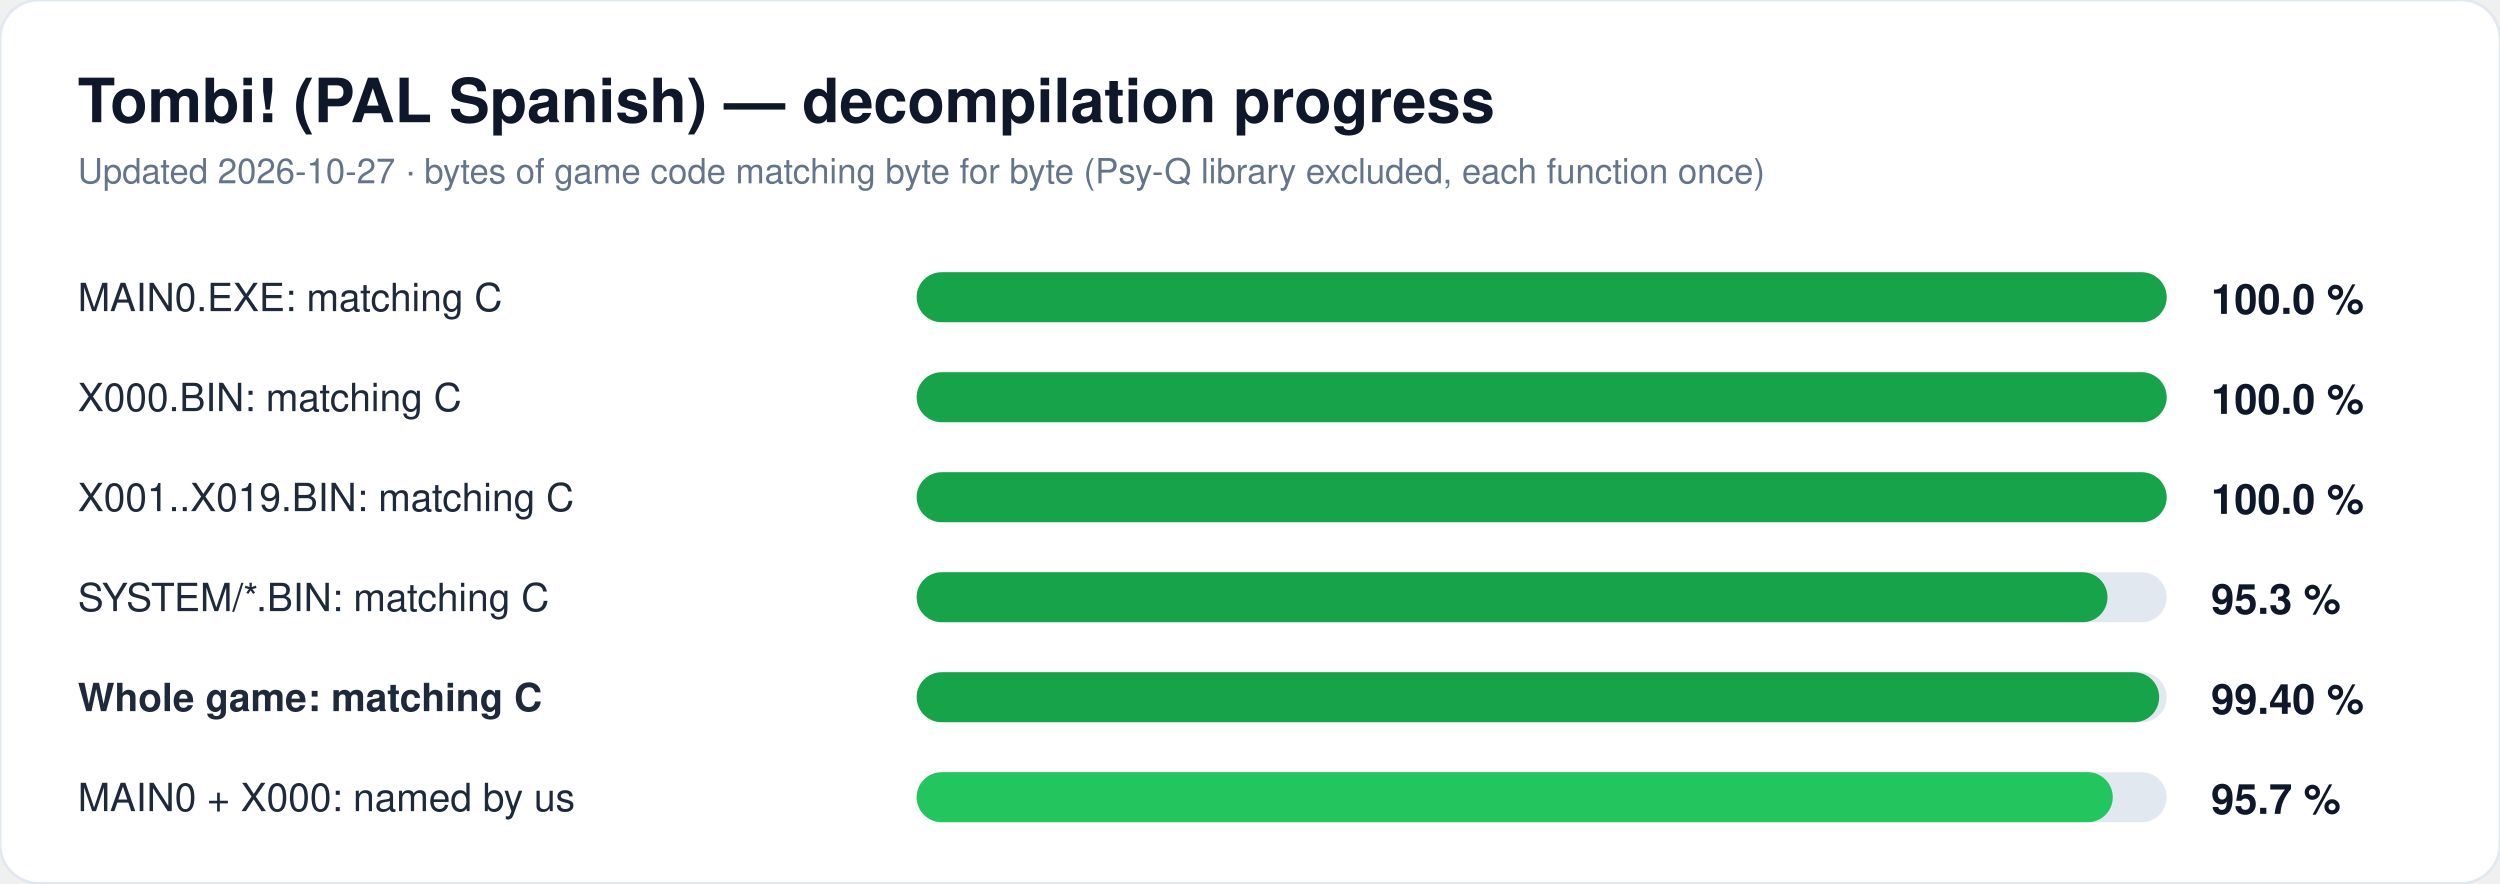
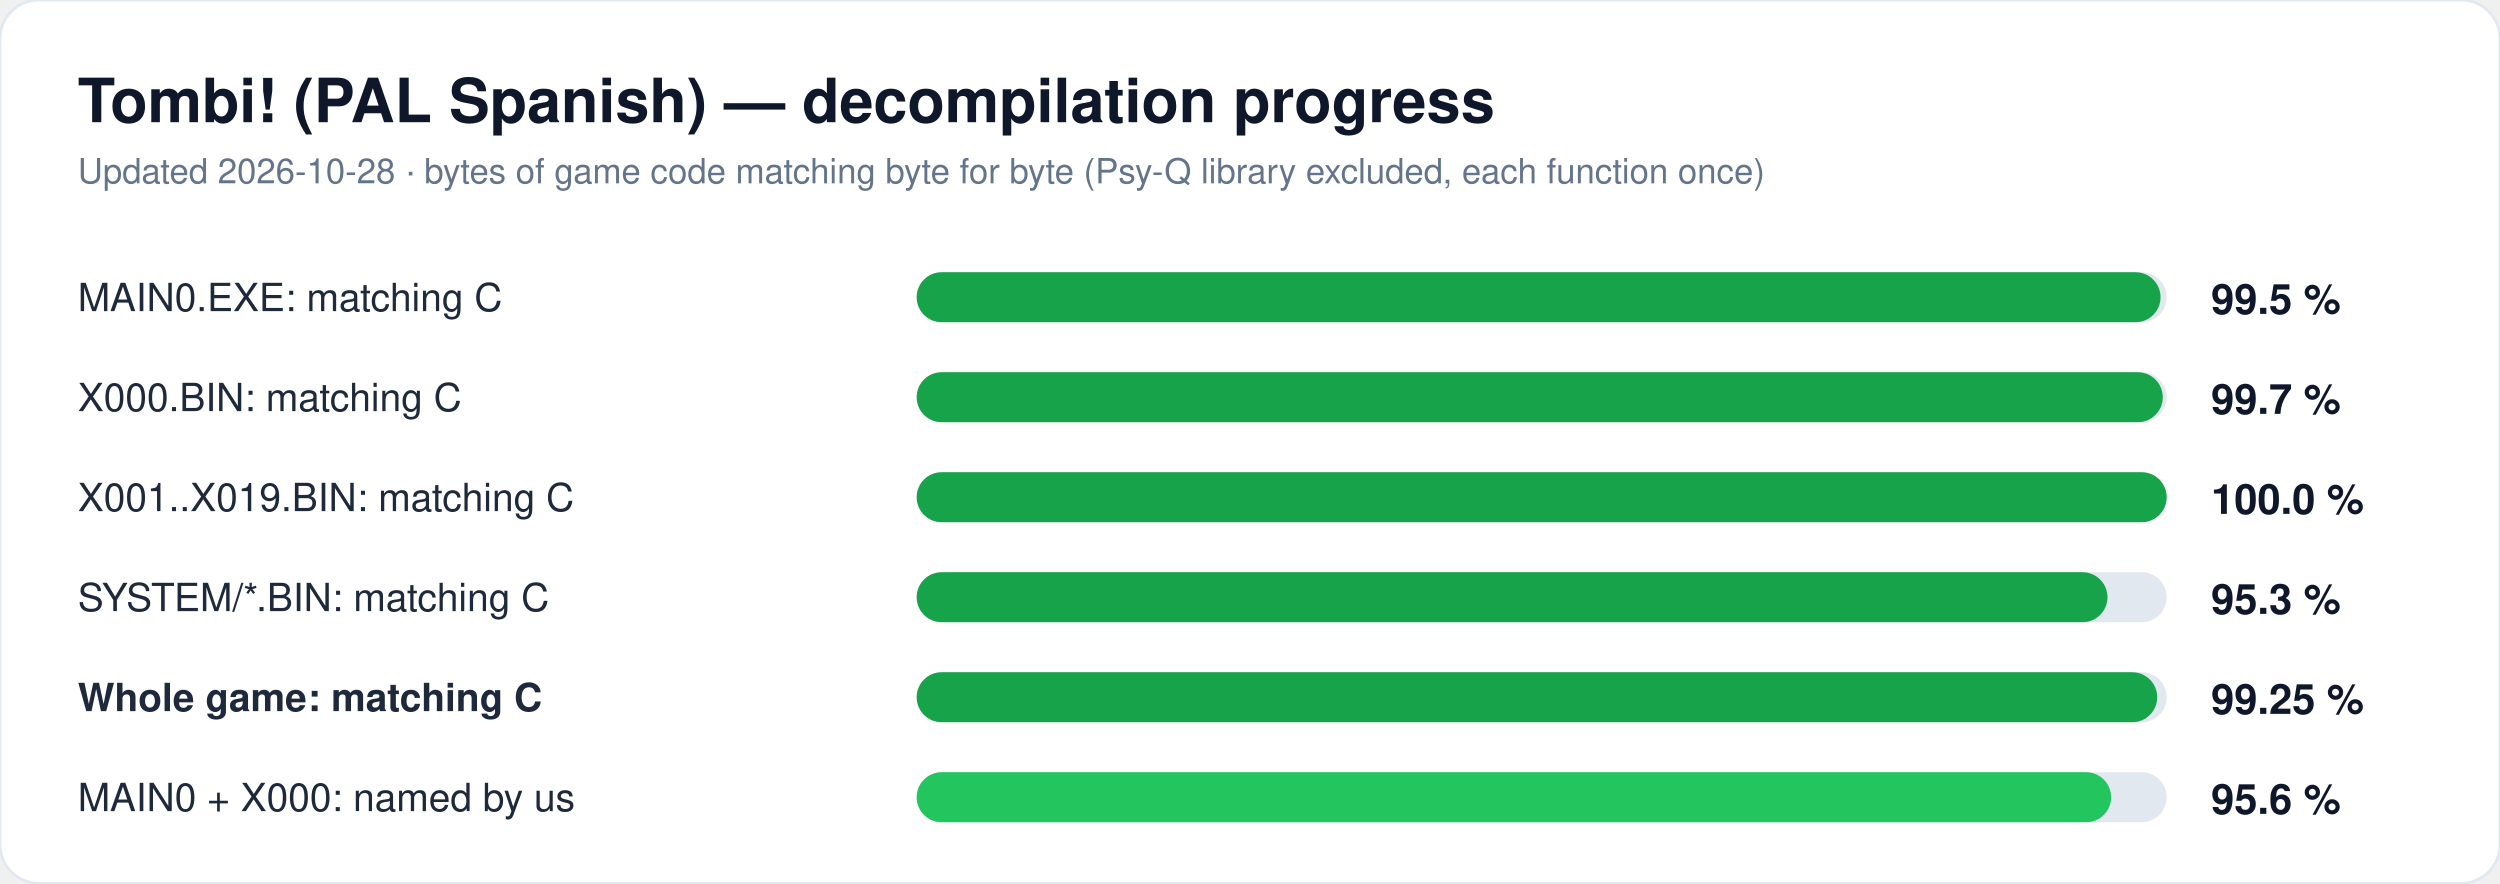
<svg xmlns="http://www.w3.org/2000/svg" width="900" height="318" viewBox="0 0 900 318" role="img" aria-label="Decompilation progress">
  <rect width="900" height="318" rx="14" fill="#ffffff" stroke="#e2e8f0" />
  <text x="28" y="44" font-family="Segoe UI,Helvetica,Arial,sans-serif" font-size="22" font-weight="700" fill="#0f172a">Tombi! (PAL Spanish) — decompilation progress</text>
-   <text x="28" y="66" font-family="Segoe UI,Helvetica,Arial,sans-serif" font-size="12.5" fill="#64748b">Updated 2026-10-27 · bytes of game code matching byte for byte (Psy-Q library excluded, each function once)</text>
+   <text x="28" y="66" font-family="Segoe UI,Helvetica,Arial,sans-serif" font-size="12.5" fill="#64748b">Updated 2026-10-28 · bytes of game code matching byte for byte (Psy-Q library excluded, each function once)</text>
  <text x="28" y="112" font-family="Segoe UI,Helvetica,Arial,sans-serif" font-size="14" fill="#1e293b">MAIN0.EXE: matching C</text>
  <rect x="330" y="98" width="450" height="18" rx="9" fill="#e2e8f0" />
-   <rect x="330" y="98" width="450.0" height="18" rx="9" fill="#16a34a" />
-   <text x="796" y="113" font-family="Segoe UI,Helvetica,Arial,sans-serif" font-size="15" font-weight="700" fill="#0f172a">100.0 %</text>
+   <rect x="330" y="98" width="447.8" height="18" rx="9" fill="#16a34a" />
+   <text x="796" y="113" font-family="Segoe UI,Helvetica,Arial,sans-serif" font-size="15" font-weight="700" fill="#0f172a">99.5 %</text>
  <text x="28" y="148" font-family="Segoe UI,Helvetica,Arial,sans-serif" font-size="14" fill="#1e293b">X000.BIN: matching C</text>
  <rect x="330" y="134" width="450" height="18" rx="9" fill="#e2e8f0" />
-   <rect x="330" y="134" width="450.0" height="18" rx="9" fill="#16a34a" />
-   <text x="796" y="149" font-family="Segoe UI,Helvetica,Arial,sans-serif" font-size="15" font-weight="700" fill="#0f172a">100.0 %</text>
+   <rect x="330" y="134" width="448.6" height="18" rx="9" fill="#16a34a" />
+   <text x="796" y="149" font-family="Segoe UI,Helvetica,Arial,sans-serif" font-size="15" font-weight="700" fill="#0f172a">99.7 %</text>
  <text x="28" y="184" font-family="Segoe UI,Helvetica,Arial,sans-serif" font-size="14" fill="#1e293b">X001..X019.BIN: matching C</text>
  <rect x="330" y="170" width="450" height="18" rx="9" fill="#e2e8f0" />
  <rect x="330" y="170" width="450.0" height="18" rx="9" fill="#16a34a" />
  <text x="796" y="185" font-family="Segoe UI,Helvetica,Arial,sans-serif" font-size="15" font-weight="700" fill="#0f172a">100.0 %</text>
  <text x="28" y="220" font-family="Segoe UI,Helvetica,Arial,sans-serif" font-size="14" fill="#1e293b">SYSTEM/*.BIN: matching C</text>
  <rect x="330" y="206" width="450" height="18" rx="9" fill="#e2e8f0" />
  <rect x="330" y="206" width="428.7" height="18" rx="9" fill="#16a34a" />
  <text x="796" y="221" font-family="Segoe UI,Helvetica,Arial,sans-serif" font-size="15" font-weight="700" fill="#0f172a">95.3 %</text>
  <text x="28" y="256" font-family="Segoe UI,Helvetica,Arial,sans-serif" font-size="14" font-weight="700" fill="#1e293b">Whole game: matching C</text>
  <rect x="330" y="242" width="450" height="18" rx="9" fill="#e2e8f0" />
-   <rect x="330" y="242" width="447.3" height="18" rx="9" fill="#16a34a" />
-   <text x="796" y="257" font-family="Segoe UI,Helvetica,Arial,sans-serif" font-size="15" font-weight="700" fill="#0f172a">99.40 %</text>
+   <rect x="330" y="242" width="446.6" height="18" rx="9" fill="#16a34a" />
+   <text x="796" y="257" font-family="Segoe UI,Helvetica,Arial,sans-serif" font-size="15" font-weight="700" fill="#0f172a">99.25 %</text>
  <text x="28" y="292" font-family="Segoe UI,Helvetica,Arial,sans-serif" font-size="14" fill="#1e293b">MAIN0 + X000: named by us</text>
  <rect x="330" y="278" width="450" height="18" rx="9" fill="#e2e8f0" />
-   <rect x="330" y="278" width="430.6" height="18" rx="9" fill="#22c55e" />
-   <text x="796" y="293" font-family="Segoe UI,Helvetica,Arial,sans-serif" font-size="15" font-weight="700" fill="#0f172a">95.7 %</text>
+   <rect x="330" y="278" width="430.0" height="18" rx="9" fill="#22c55e" />
+   <text x="796" y="293" font-family="Segoe UI,Helvetica,Arial,sans-serif" font-size="15" font-weight="700" fill="#0f172a">95.6 %</text>
</svg>
